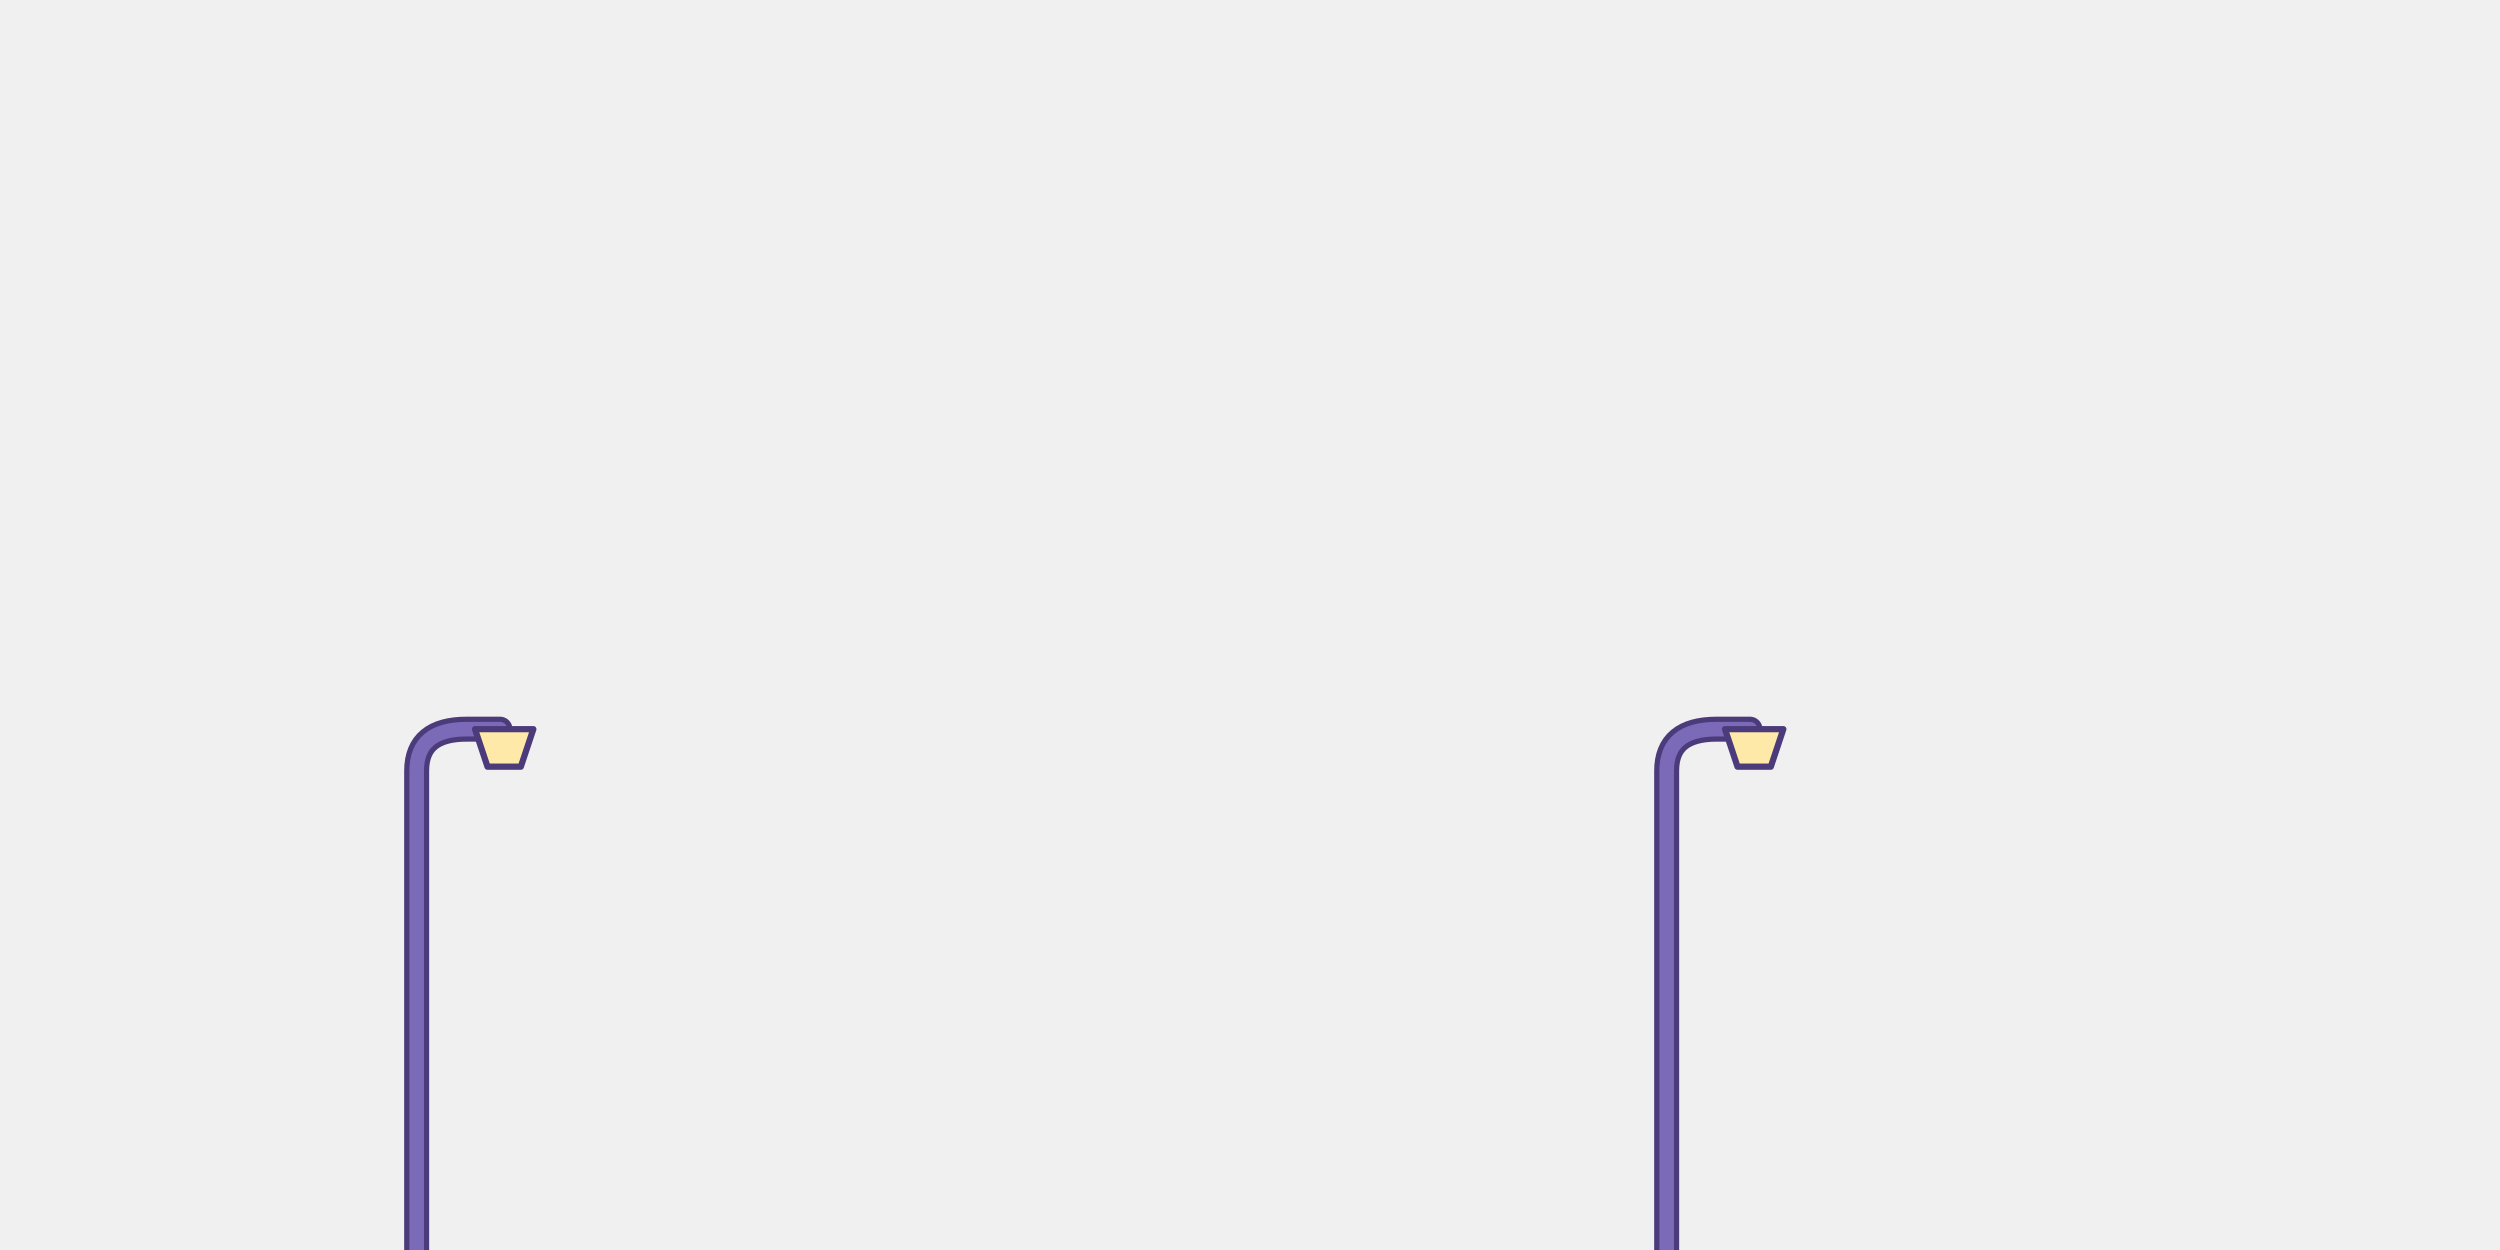
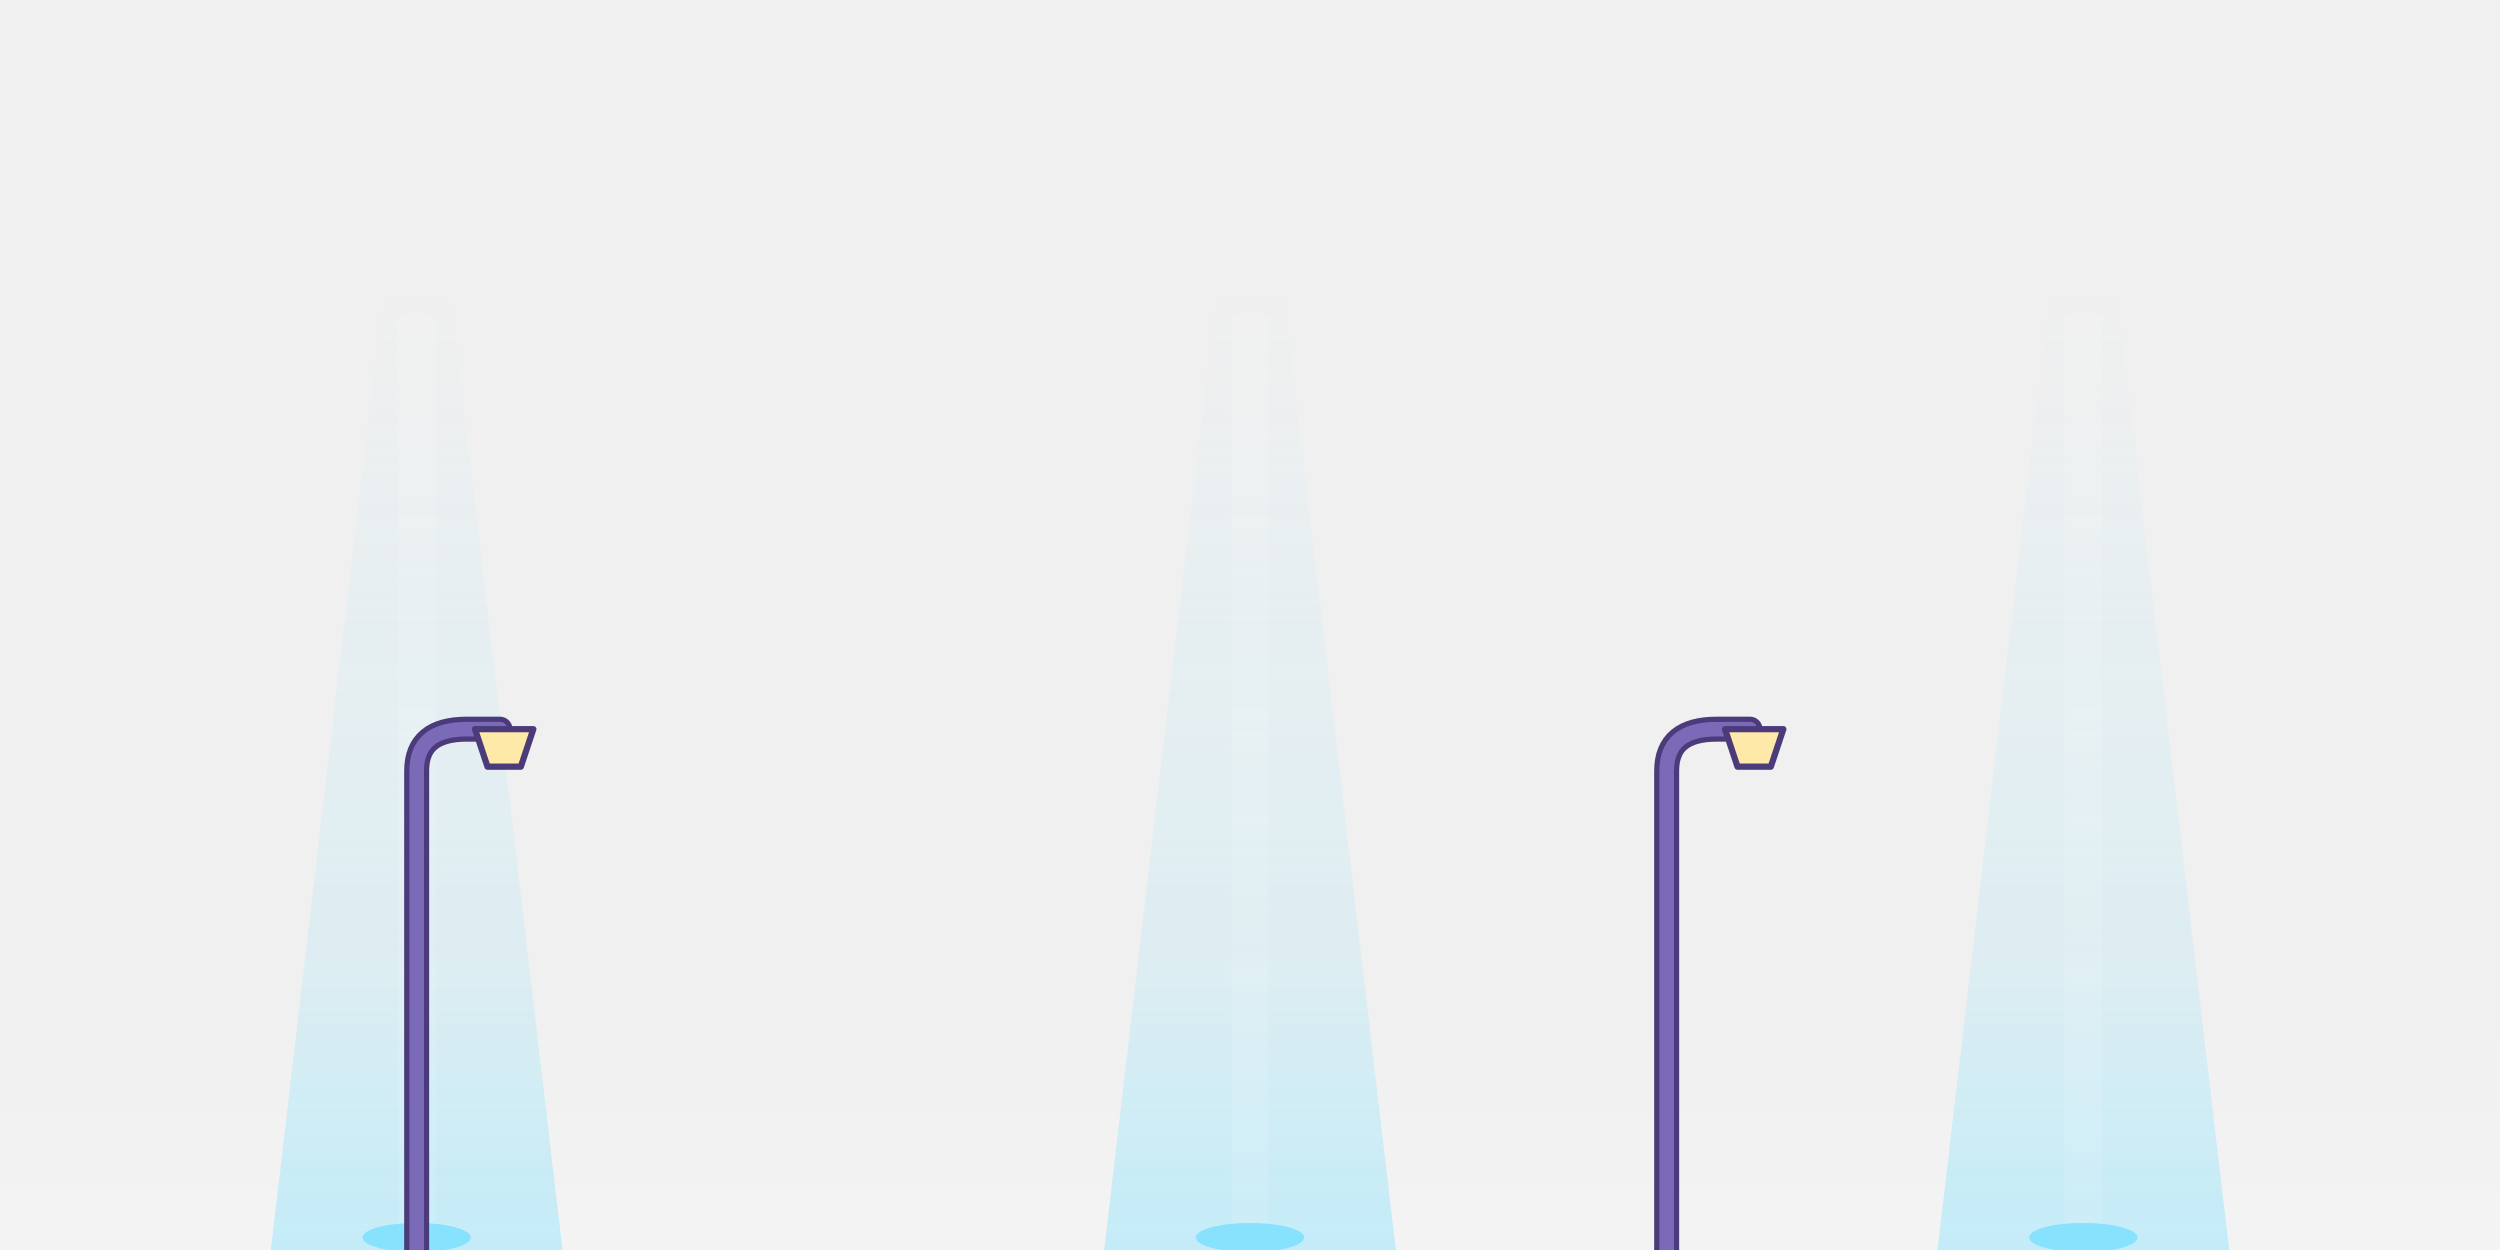
<svg xmlns="http://www.w3.org/2000/svg" viewBox="0 0 1200 600" width="1200" height="600">
+   <defs>
+     <linearGradient id="sky" x1="0" y1="0" x2="0" y2="1">
+       <stop offset="0" stop-color="#3A2E86" stop-opacity="1" />
+       <stop offset="1" stop-color="#FF9EB8" stop-opacity="1" />
+     </linearGradient>
+     <radialGradient id="bloom" cx="0.5" cy="0.5" r="0.5">
+       <stop offset="0" stop-color="#FFFFFF" stop-opacity="0.55" />
+       <stop offset="1" stop-color="#FFFFFF" stop-opacity="0" />
+     </radialGradient>
+     <radialGradient id="acc" cx="0.5" cy="0.5" r="0.5">
+       <stop offset="0" stop-color="#7CE0FF" stop-opacity="0.55" />
+       <stop offset="1" stop-color="#7CE0FF" stop-opacity="0" />
+     </radialGradient>
+     <radialGradient id="acc2" cx="0.5" cy="0.5" r="0.5">
+       <stop offset="0" stop-color="#FFD45E" stop-opacity="0.45" />
+       <stop offset="1" stop-color="#FFD45E" stop-opacity="0" />
+     </radialGradient>
+     <linearGradient id="uplight" x1="0" y1="0" x2="0" y2="1">
+       <stop offset="0" stop-color="#7CE0FF" stop-opacity="0" />
+       <stop offset="0.7" stop-color="#7CE0FF" stop-opacity="0.18" />
+       <stop offset="1" stop-color="#7CE0FF" stop-opacity="0.45" />
+     </linearGradient>
+     <linearGradient id="haze" x1="0" y1="0" x2="0" y2="1">
+       <stop offset="0" stop-color="#FFFFFF" stop-opacity="0" />
+       <stop offset="1" stop-color="#FFFFFF" stop-opacity="0.22" />
+     </linearGradient>
+   </defs>
+   <rect x="0" y="480" width="1200" height="120" fill="url(#haze)" />
+   <path d="M130 600 L184 140 H216 L270 600 Z" fill="url(#uplight)" opacity="0.9" />
+   <rect x="191" y="150" width="18" height="450" rx="6" fill="#FFFFFF" opacity="0.10" />
+   <ellipse cx="200" cy="594" rx="26" ry="7" fill="#7CE0FF" opacity="0.85" />
+   <path d="M530 600 L584 140 H616 L670 600 Z" fill="url(#uplight)" opacity="0.9" />
+   <rect x="591" y="150" width="18" height="450" rx="6" fill="#FFFFFF" opacity="0.10" />
+   <ellipse cx="600" cy="594" rx="26" ry="7" fill="#7CE0FF" opacity="0.85" />
+   <path d="M930 600 L984 140 H1016 L1070 600 Z" fill="url(#uplight)" opacity="0.9" />
+   <rect x="991" y="150" width="18" height="450" rx="6" fill="#FFFFFF" opacity="0.10" />
+   <ellipse cx="1000" cy="594" rx="26" ry="7" fill="#7CE0FF" opacity="0.85" />
  <g transform="translate(200.0 600.0) scale(1.0)">
    <path d="M0 0 V-230 Q0 -250 24 -250 H40" fill="none" stroke="#4B3B7A" stroke-width="12.0" stroke-linecap="round" />
    <path d="M0 0 V-230 Q0 -250 24 -250 H40" fill="none" stroke="#7A6AB8" stroke-width="7.0" stroke-linecap="round" />
    <path d="M28 -250 H56 L50 -232 H34 Z" fill="#FFE9A8" stroke="#4B3B7A" stroke-width="3.0" stroke-linejoin="round" stroke-linecap="round" />
  </g>
  <g transform="translate(800.0 600.0) scale(1.0)">
    <path d="M0 0 V-230 Q0 -250 24 -250 H40" fill="none" stroke="#4B3B7A" stroke-width="12.0" stroke-linecap="round" />
    <path d="M0 0 V-230 Q0 -250 24 -250 H40" fill="none" stroke="#7A6AB8" stroke-width="7.0" stroke-linecap="round" />
    <path d="M28 -250 H56 L50 -232 H34 Z" fill="#FFE9A8" stroke="#4B3B7A" stroke-width="3.0" stroke-linejoin="round" stroke-linecap="round" />
  </g>
</svg>
